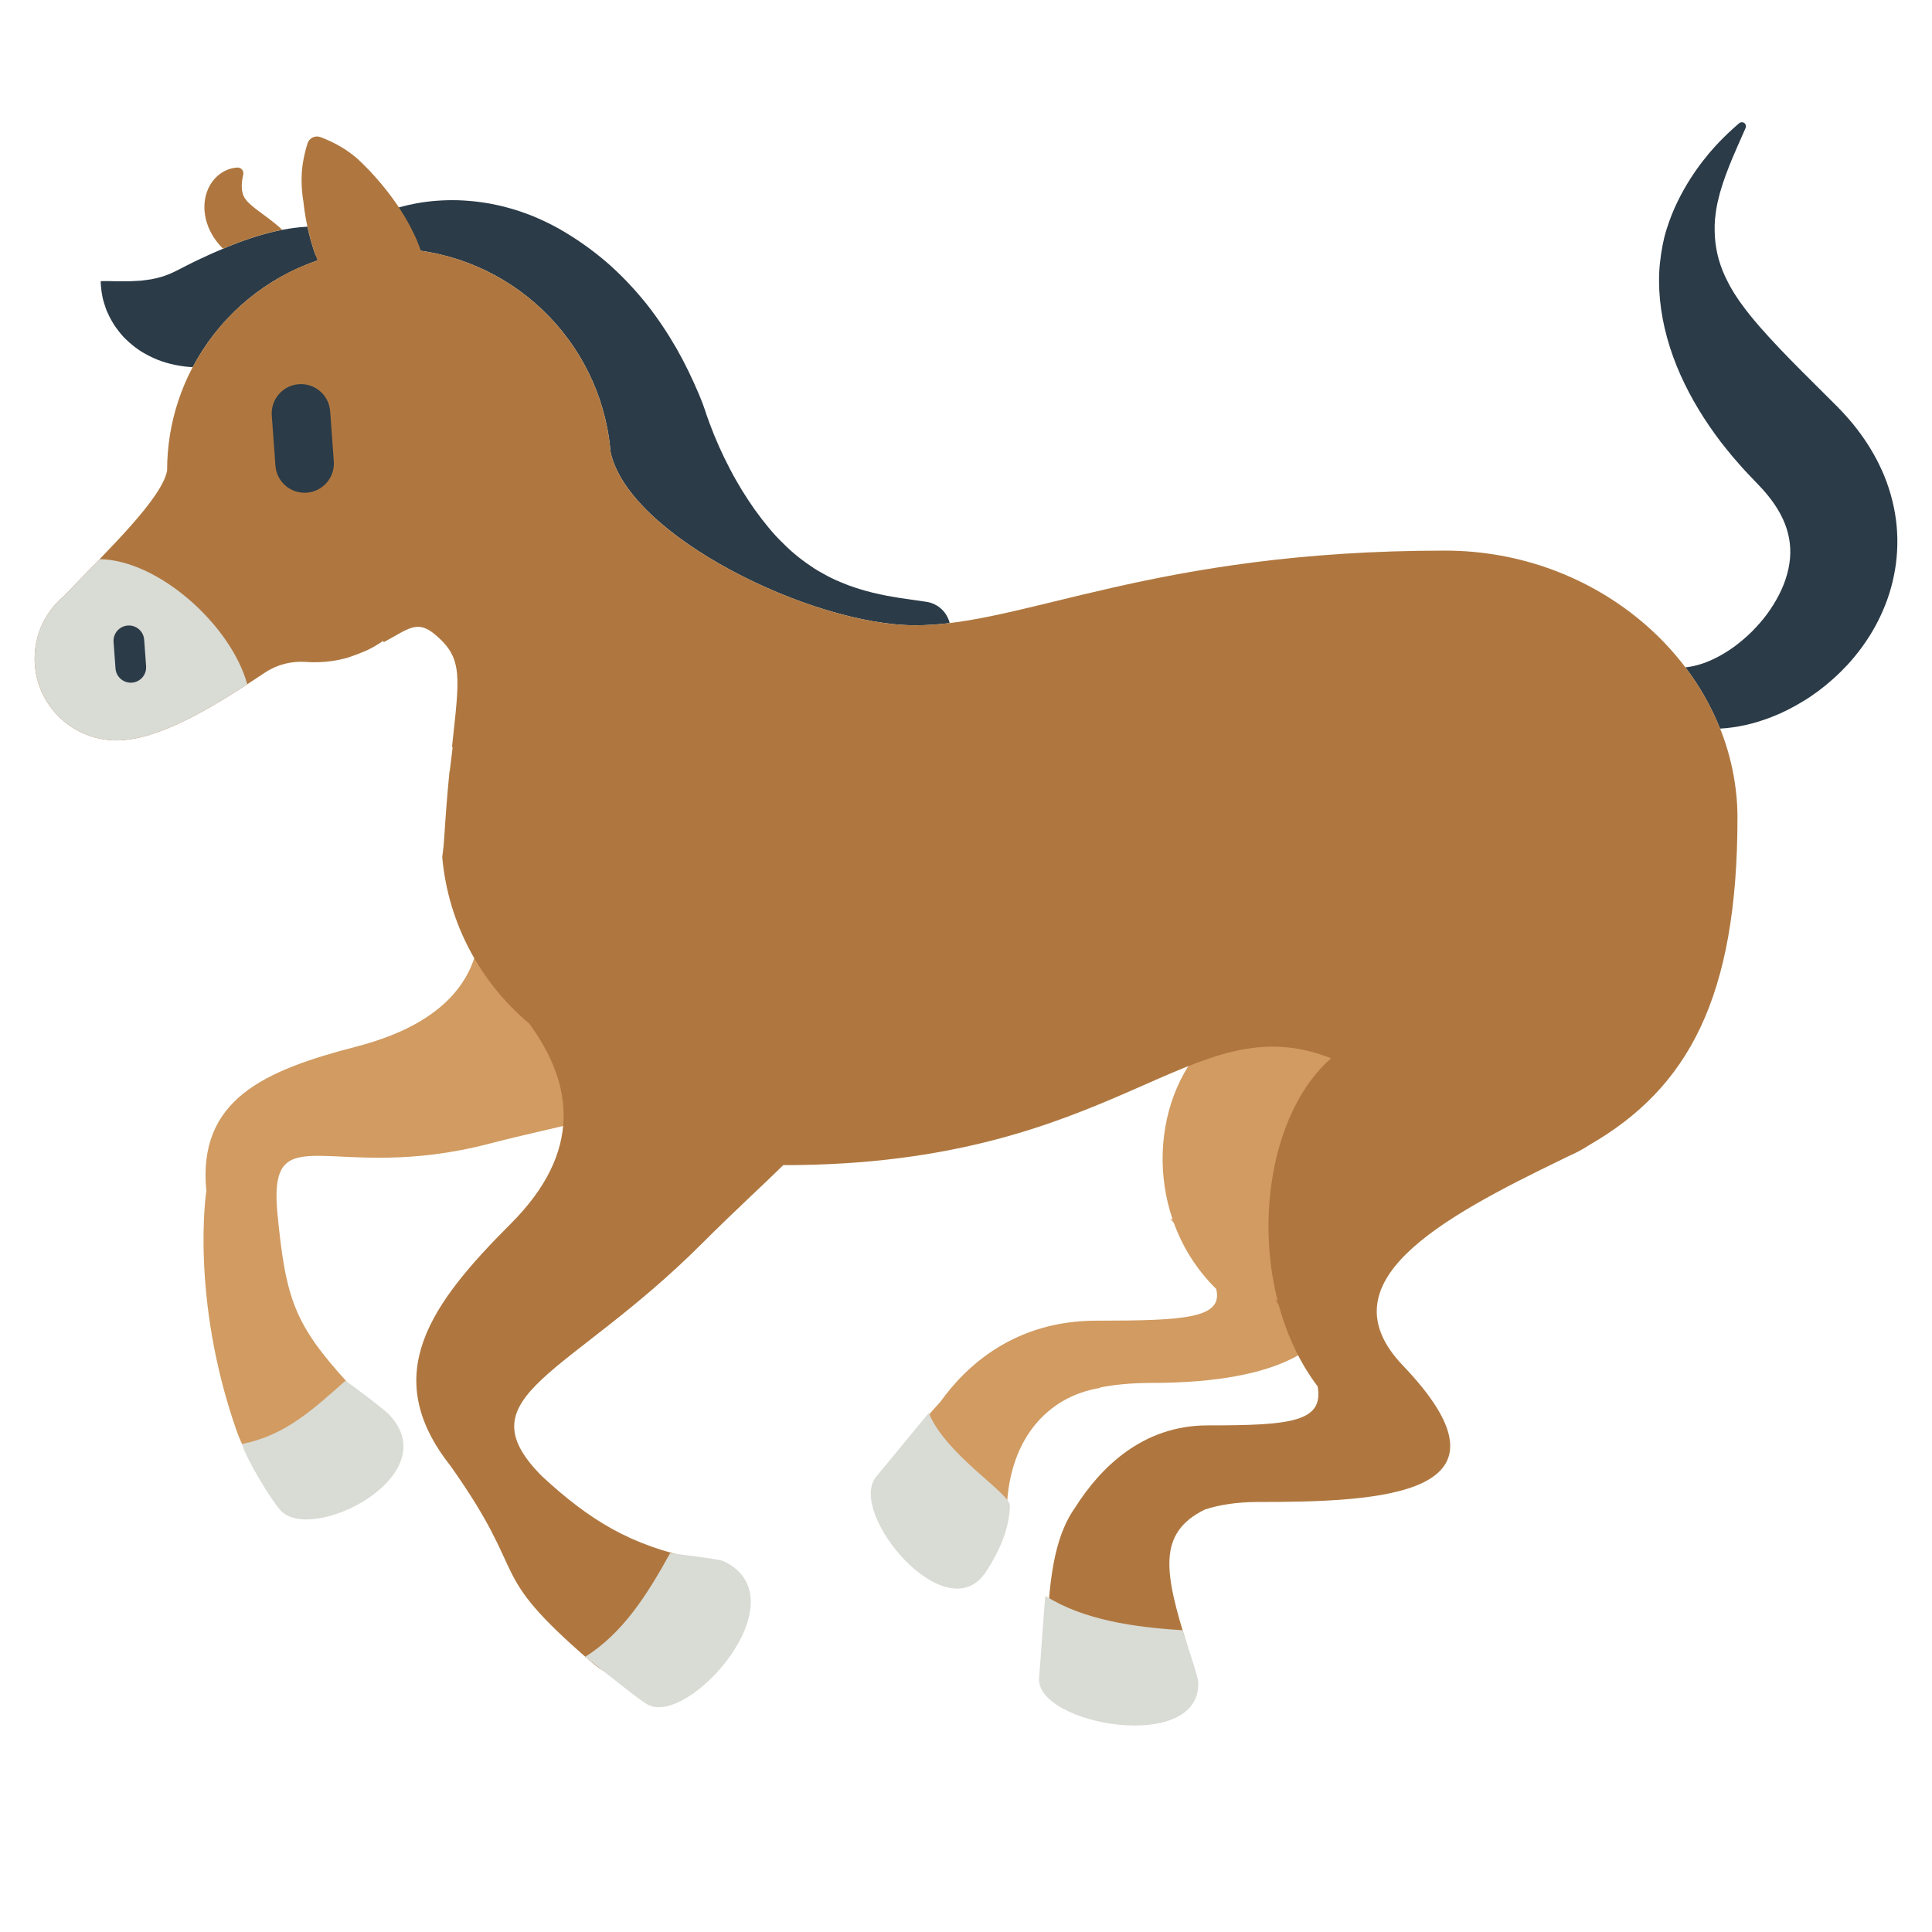
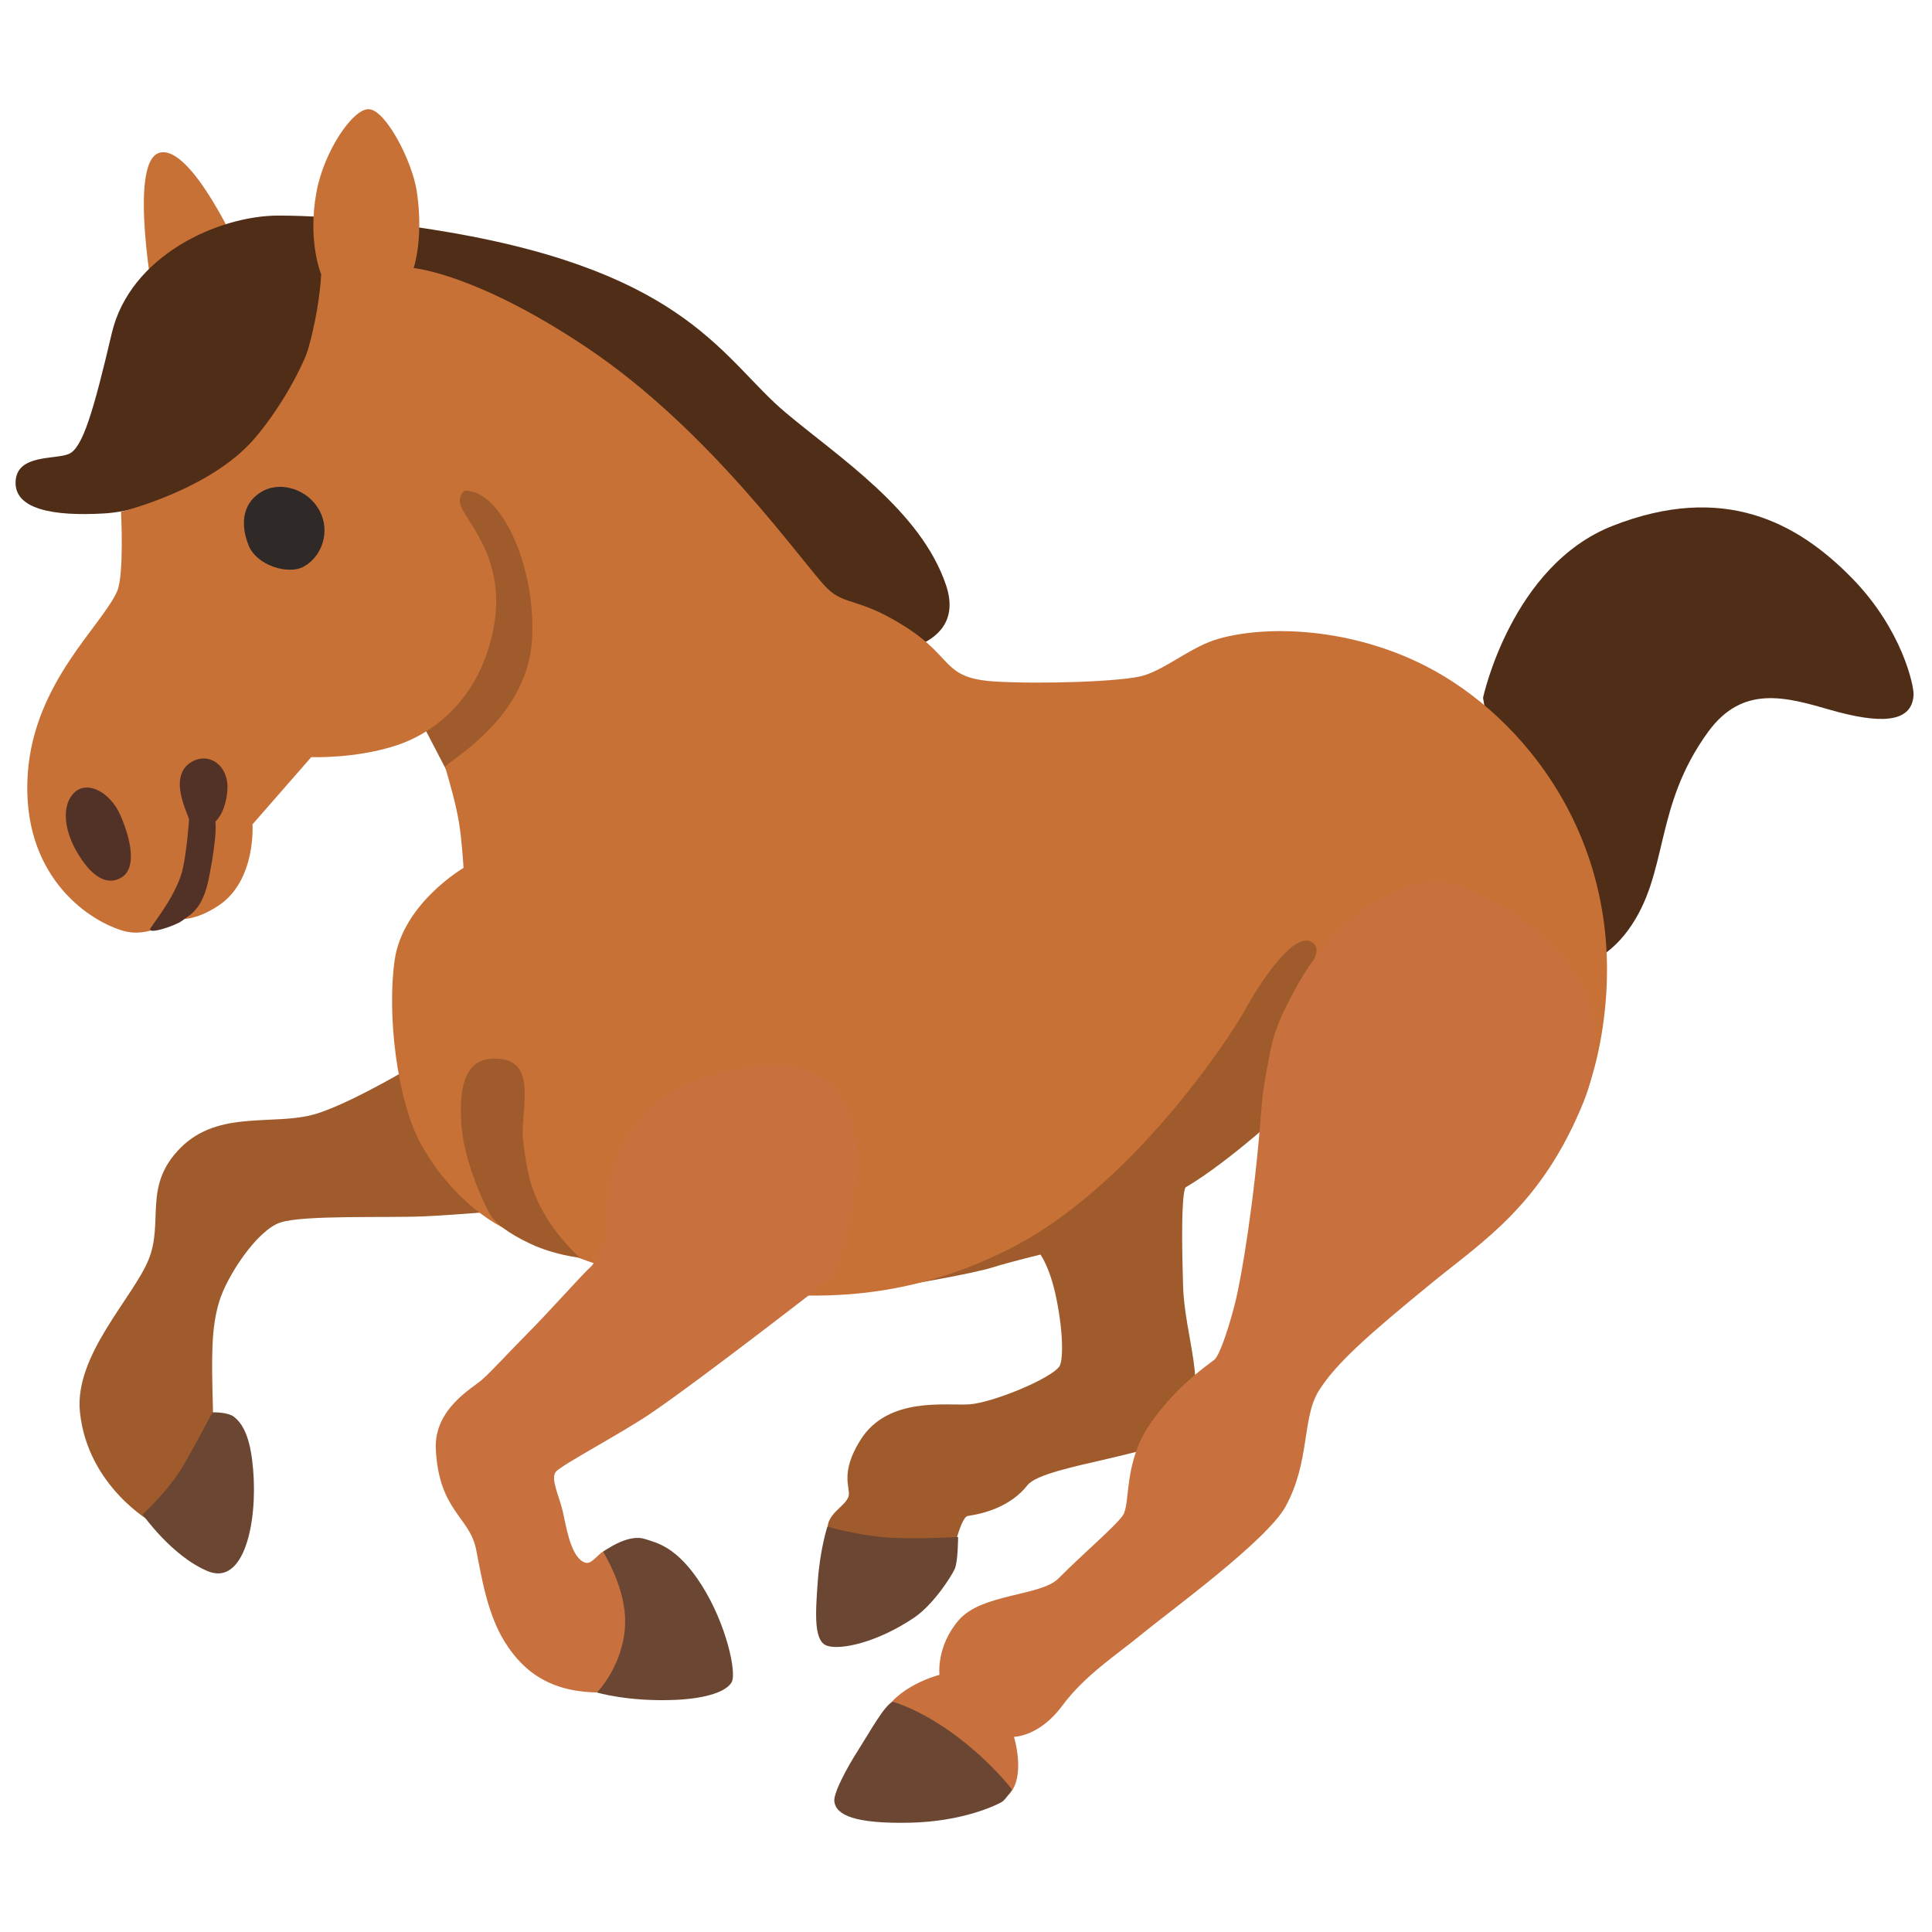
<svg xmlns="http://www.w3.org/2000/svg" width="525" height="525" viewBox="0 0 525 525" aria-hidden="true" role="img" class="iconify iconify--fxemoji" preserveAspectRatio="xMidYMid" version="1.1" id="svg7">
-   <defs id="defs7" />
-   <path fill="#d19b61" d="m 208.965,256.889 c -28.77,48.887 -33.902,42.987 -76.24,53.954 -42.338,10.967 -59.615,-8.386 -57.4,18.256 2.298,24.029 4.619,30.674 19.292,46.802 20.944,23.022 -17.926,48.626 -30.447,12.537 -12.521,-36.089 -8.11,-64.733 -8.11,-64.733 l 0.016,0.005 c -2.483,-25.003 15.881,-32.86 40.787,-39.312 27.828,-7.209 37.672,-23.241 31.999,-45.143 0.001,0 108.873,-31.253 80.103,17.634 z m 143.834,-13.849 c 20.458,15.239 36.064,19.007 -6.512,29.61 -25.46,6.341 -35.786,34.948 -27.619,58.775 l -0.673,-0.34 c 0.344,0.426 0.662,0.828 0.992,1.242 2.39,6.56 6.199,12.725 11.501,17.926 1.936,7.942 -8.209,8.625 -32.57,8.625 -22.162,0 -35.371,12.254 -42.409,22.091 -4.932,5.303 -10.455,12.231 -15.798,21.022 -10.796,17.763 33.905,36.083 33.848,9.863 -0.044,-20.273 10.872,-32.432 25.502,-34.714 l -0.237,-0.09 c 3.973,-0.784 8.597,-1.253 14.029,-1.253 36.37,0 49.328,-10.755 49.975,-21.197 0.714,-1.678 -1.058,-4.468 -7.04,-8.924 -24.174,-18.006 8.152,-16.274 47.699,-45.732 39.548,-29.458 49.03,-27.093 49.03,-81.125 0,-54.033 -99.718,24.221 -99.718,24.221 z" id="path1" />
-   <path fill="#2b3b47" d="m 258.065,169.313 c -3.2,0.386 -6.302,0.604 -9.347,0.604 -28.108,0 -77.916,-24.235 -82.814,-47.135 a 60.025,60.025 0 0 0 -0.394,-3.523 l -0.002,-0.068 -0.005,0.008 c -4.218,-29.216 -29.349,-51.666 -59.732,-51.666 a 60.144,60.144 0 0 0 -19.637,3.289 c -0.616,0.212 -1.223,0.443 -1.83,0.674 -0.29,0.111 -0.584,0.213 -0.872,0.328 -13.38,5.335 -24.4,15.315 -31.072,27.948 a 29.85,29.85 0 0 1 -2.085,-0.177 c -3.484,-0.408 -6.866,-1.379 -9.712,-2.866 -2.883,-1.406 -5.182,-3.307 -6.989,-5.17 -0.89,-0.952 -1.627,-1.941 -2.297,-2.878 -0.343,-0.463 -0.601,-0.968 -0.876,-1.429 a 18.538,18.538 0 0 1 -0.74,-1.376 c -0.457,-0.902 -0.816,-1.746 -1.075,-2.595 -0.272,-0.83 -0.515,-1.566 -0.679,-2.272 a 24.402,24.402 0 0 1 -0.485,-3.373 c -0.057,-0.796 -0.049,-1.238 -0.049,-1.238 l 1.258,-0.018 c 0.796,-0.002 1.917,0.016 3.216,0.066 1.363,-0.057 2.839,0.046 4.457,-0.071 0.819,-0.083 1.586,-0.032 2.42,-0.157 0.828,-0.134 1.621,-0.188 2.41,-0.331 1.584,-0.323 3.048,-0.669 4.363,-1.221 1.309,-0.472 2.47,-1.104 3.638,-1.696 1.153,-0.565 2.378,-1.256 3.773,-1.908 0.354,-0.198 0.69,-0.286 1.074,-0.504 0.372,-0.2 0.755,-0.365 1.14,-0.525 0.8,-0.415 1.605,-0.732 2.491,-1.154 0.858,-0.365 1.799,-0.803 2.735,-1.17 0.963,-0.448 1.938,-0.798 2.971,-1.229 a 86.443,86.443 0 0 1 6.48,-2.285 c 2.24,-0.686 4.615,-1.304 6.939,-1.749 2.308,-0.441 4.574,-0.734 6.795,-0.847 a 61.528,61.528 0 0 0 2.24,7.82 c 0.164,-0.155 0.314,-0.302 0.484,-0.459 l 2.192,-1.944 c 0.779,-0.634 1.595,-1.31 2.467,-1.951 a 52.789,52.789 0 0 1 5.849,-3.85 c 4.347,-2.487 9.676,-4.718 16.444,-5.968 3.383,-0.61 7.127,-0.935 11.238,-0.835 4.094,0.148 8.576,0.674 13.221,1.942 2.337,0.593 4.682,1.413 7.057,2.343 2.36,0.967 4.713,2.1 7.029,3.373 a 82.425,82.425 0 0 1 13.094,9.192 c 4.026,3.494 7.614,7.328 10.774,11.26 3.144,3.947 5.811,8.03 8.166,12.082 2.319,4.065 4.26,8.147 5.979,12.162 0.449,1.008 0.81,2.011 1.214,3.017 l 0.736,2.072 0.187,0.621 0.281,0.793 0.581,1.61 a 105.575,105.575 0 0 0 5.586,12.564 c 2.084,4.024 4.414,7.741 6.816,11.149 a 88.59,88.59 0 0 0 3.725,4.815 44.8,44.8 0 0 0 3.928,4.25 c 2.661,2.722 5.534,4.905 8.524,6.862 0.75,0.474 1.511,0.912 2.277,1.322 0.764,0.438 1.535,0.859 2.31,1.237 1.552,0.769 3.113,1.368 4.659,1.985 a 61.464,61.464 0 0 0 8.681,2.468 53.56,53.56 0 0 0 3.556,0.674 c 1.069,0.208 1.989,0.319 2.75,0.436 l 2.377,0.345 3.743,0.544 a 7.681,7.681 0 0 1 6.367,5.783 z m 256.872,-29.85 c -0.794,-4.583 -2.239,-9.055 -4.238,-13.105 -1.969,-4.074 -4.427,-7.763 -7.109,-11.063 a 70.28,70.28 0 0 0 -4.198,-4.666 200.425,200.425 0 0 0 -3.452,-3.445 l -6.249,-6.232 c -4.15,-4.151 -8.041,-8.213 -11.541,-12.197 -1.715,-1.998 -3.376,-3.984 -4.792,-5.981 -0.773,-0.993 -1.383,-1.995 -2.063,-3 -0.588,-1.007 -1.221,-2.018 -1.713,-3.035 -2.155,-4.052 -3.328,-8.259 -3.581,-12.453 -0.119,-2.09 -0.096,-4.175 0.206,-6.165 0.099,-1.003 0.31,-1.977 0.481,-2.937 0.213,-0.951 0.449,-1.879 0.686,-2.783 1.02,-3.602 2.284,-6.748 3.362,-9.357 1.103,-2.6 2.018,-4.675 2.646,-6.095 0.651,-1.406 0.97,-2.186 0.97,-2.186 l 0.01,-0.024 a 1.11,1.11 0 0 0 -1.733,-1.276 c 0,0 -0.654,0.539 -1.828,1.606 a 69.61,69.61 0 0 0 -4.891,4.881 c -2.012,2.221 -4.309,5.083 -6.647,8.735 -2.299,3.662 -4.699,8.149 -6.408,13.702 -0.884,2.768 -1.42,5.808 -1.773,9.015 -0.358,3.216 -0.328,6.595 -0.003,10.021 0.654,6.877 2.635,13.844 5.529,20.356 2.899,6.514 6.678,12.629 10.952,18.254 1.092,1.381 2.173,2.758 3.329,4.129 l 1.788,2.049 0.903,1.021 0.456,0.507 0.418,0.448 c 1.117,1.209 2.232,2.348 3.4,3.577 0.848,0.87 1.643,1.752 2.37,2.643 2.932,3.567 4.821,7.134 5.664,10.615 0.873,3.477 0.813,7.108 -0.239,10.931 -1.012,3.81 -3.057,7.63 -5.546,11.02 -1.259,1.687 -2.651,3.249 -4.084,4.689 -1.443,1.43 -2.959,2.693 -4.457,3.839 -3.028,2.246 -6.06,3.814 -8.754,4.757 -1.765,0.606 -3.369,0.94 -4.818,1.094 a 71.329,71.329 0 0 1 9.421,16.641 c 4.509,-0.256 9.302,-1.293 14.076,-3.182 2.872,-1.109 5.722,-2.554 8.537,-4.28 2.832,-1.708 5.582,-3.764 8.217,-6.151 1.332,-1.178 2.61,-2.465 3.877,-3.811 a 58.097,58.097 0 0 0 3.595,-4.367 c 2.289,-3.093 4.362,-6.559 6.004,-10.419 1.668,-3.837 2.873,-8.091 3.479,-12.56 0.576,-4.471 0.537,-9.174 -0.259,-13.76 z" id="path2" />
-   <path fill="#af773f" d="m 472.141,222.153 c 0,-1.248 -0.037,-2.435 -0.102,-3.575 l -0.008,-0.126 a 51.095,51.095 0 0 0 -0.233,-2.73 c -3.654,-36.126 -37.675,-66.099 -79.125,-66.099 -79.494,0 -114.374,20.293 -143.957,20.293 -28.108,0 -77.916,-24.235 -82.814,-47.135 a 60.025,60.025 0 0 0 -0.394,-3.523 l -0.002,-0.068 -0.005,0.008 c -3.813,-26.41 -24.716,-47.287 -51.138,-51.055 -4.305,-12.572 -14.659,-22.659 -17.194,-24.971 -0.123,-0.097 -0.232,-0.198 -0.352,-0.308 -0.076,-0.056 -0.268,-0.233 -0.268,-0.233 l -0.032,-0.002 c -3.314,-2.794 -7.038,-4.481 -9.456,-5.377 -1.449,-0.537 -3.044,0.265 -3.506,1.74 -0.572,1.822 -1.244,4.431 -1.486,7.216 l -0.014,0.004 c 0.002,0.044 0.013,0.074 -10e-4,0.099 a 35.141,35.141 0 0 0 0.392,8.498 c 0.659,6.234 2.122,11.558 3.821,15.961 -23.764,8.112 -40.862,30.615 -40.862,57.126 -1.417,7.589 -16.014,21.543 -28.04,34.065 l 0.005,10e-4 c -4.862,4.074 -7.958,10.186 -7.958,17.026 0,11.612 8.915,21.128 20.271,22.112 0.593,0.064 1.238,0.098 1.939,0.098 0.74,0 1.495,-0.042 2.259,-0.114 l 0.049,-0.006 c 11.514,-1.099 25.624,-10.008 38.095,-18.32 3.286,-2.19 7.206,-3.168 11.146,-2.883 2.252,0.162 4.568,0.096 6.927,-0.231 a 32.074,32.074 0 0 0 4.604,-1 60.924,60.924 0 0 0 4.923,-1.881 32.839,32.839 0 0 0 4.539,-2.635 c 0.021,0.134 0.05,0.264 0.072,0.398 6.854,-3.662 9.114,-6.224 14.08,-2.026 7.598,6.424 6.555,11.339 4.509,30.464 0.059,0.031 0.115,0.068 0.174,0.099 -0.222,1.971 -0.487,4.056 -0.759,6.291 -0.04,0.147 -0.074,0.297 -0.113,0.444 a 495.273,495.273 0 0 0 -1.406,17.729 62.797,62.797 0 0 1 -0.55,5.363 c 1.61,18.145 10.468,34.195 23.649,45.268 11.945,16.346 14.579,34.768 -4.983,54.33 -21.867,21.867 -35.928,41.133 -16.467,65.783 22.164,31.231 9.022,27.99 37.897,52.999 27.535,23.848 60.972,-21.283 29.179,-27.633 -18.032,-3.602 -29.243,-10.546 -42.176,-22.491 -21.898,-22.041 7.342,-27.087 43.517,-63.262 8.927,-8.927 16.18,-15.478 22.047,-21.277 0.06,0 0.12,0.009 0.181,0.009 91.519,0 110.266,-44.17 148.677,-29.049 -15.259,13.468 -20.675,41.729 -14.483,65.981 l -0.617,-0.419 c 0.315,0.525 0.607,1.019 0.91,1.528 2.191,8.072 5.682,15.659 10.542,22.06 1.775,9.773 -7.525,10.614 -29.855,10.614 -17.656,0 -29.106,11.393 -36.039,22.322 -4.582,6.513 -7.197,16.079 -7.597,35.316 -0.615,29.6 45.736,27.081 38.005,2.026 -5.965,-19.332 -8.362,-30.332 4.868,-36.803 3.923,-1.268 8.666,-2.043 14.454,-2.043 33.339,0 73.133,-1.721 39.356,-37.067 -21.65,-22.656 9.891,-39.93 43.723,-56.278 0.401,-0.194 0.788,-0.396 1.184,-0.592 a 37.024,37.024 0 0 0 5.771,-3.088 c 26.717,-15.396 40.227,-39.927 40.227,-88.971 z" id="path3" />
-   <path fill="#d9dbd5" d="m 267.962,427.053 c -10.692,16.608 -38.054,-16.079 -29.807,-25.856 2.726,-3.231 12.05,-14.659 14.234,-17.233 4.658,11.365 22.022,21.811 22.022,25.1 0,8.497 -5.668,16.776 -6.449,17.989 z M 27.079,151.948 c -3.226,3.343 -6.558,6.727 -9.714,10.014 l 0.005,0.001 c -4.862,4.074 -7.958,10.186 -7.958,17.026 0,11.612 8.915,21.128 20.271,22.112 0.593,0.064 1.238,0.098 1.939,0.098 0.74,0 1.495,-0.043 2.259,-0.114 l 0.049,-0.006 c 10.048,-0.959 22.072,-7.869 33.26,-15.137 -4.441,-16.083 -24.157,-33.793 -40.111,-33.994 z M 182.107,422.043 c -6.253,11.321 -12.828,21.767 -23.24,28.282 2.907,1.717 13.366,10.661 17.012,12.801 11.031,6.473 42.276,-28.641 20.739,-38.896 -1.303,-0.62 -13.176,-1.977 -14.511,-2.187 z m -88.253,-46.83 c -9.097,8.087 -16.547,14.892 -28.093,17.178 1.174,4.067 7.579,14.683 10.331,17.889 8.328,9.7 46.169,-9.536 29.213,-26.315 -1.026,-1.016 -10.276,-8.098 -11.451,-8.752 z m 227.488,67.775 c -12.911,-0.773 -26.937,-2.749 -37.298,-9.345 -0.299,3.363 -1.322,18.076 -1.684,22.288 -1.096,12.743 44.101,20.83 43.253,1.096 -0.063,-1.441 -3.886,-12.743 -4.271,-14.039 z" id="path4" />
-   <path fill="#2b3b47" d="m 81.208,104.403 a 7.952,7.952 0 0 1 8.507,7.354 l 0.997,13.713 a 7.952,7.952 0 0 1 -15.861,1.153 l -0.997,-13.713 a 7.951,7.951 0 0 1 7.354,-8.507 z m -46.49,65.581 a 4.168,4.168 0 0 0 -3.855,4.459 l 0.523,7.189 a 4.168,4.168 0 1 0 8.314,-0.604 l -0.523,-7.189 a 4.168,4.168 0 0 0 -4.459,-3.855 z" id="path5" />
-   <path fill="#af773f" d="m 76.146,75.313 1.52,0.581 a 3.922,3.922 0 0 0 5.302,-3.875 60.195,60.195 0 0 0 -6.822,3.294 z" id="path6" />
-   <path fill="#af773f" d="m 56.286,60.741 c 0.414,1.349 1.052,2.514 1.679,3.575 0.689,1.038 1.382,1.966 2.148,2.739 0.167,0.19 0.339,0.363 0.515,0.531 0.873,-0.39 1.757,-0.72 2.69,-1.109 a 86.443,86.443 0 0 1 6.48,-2.285 c 2.23,-0.683 4.594,-1.298 6.908,-1.743 -0.118,-0.109 -0.232,-0.22 -0.351,-0.329 -0.698,-0.621 -1.417,-1.258 -2.142,-1.802 -0.726,-0.559 -1.425,-1.112 -2.113,-1.606 a 75.63,75.63 0 0 1 -1.932,-1.444 27.298,27.298 0 0 1 -1.645,-1.294 c -0.469,-0.417 -0.945,-0.806 -1.293,-1.215 -0.353,-0.412 -0.712,-0.847 -0.947,-1.345 -0.268,-0.496 -0.404,-1.048 -0.502,-1.612 -0.06,-0.558 -0.102,-1.137 -0.077,-1.671 0.002,-0.538 0.103,-1.014 0.146,-1.427 l 0.259,-1.312 a 1.562,1.562 0 0 0 -1.672,-1.859 l -0.555,0.049 c 0,0 -0.184,0.016 -0.5,0.084 -0.304,0.078 -0.799,0.164 -1.355,0.369 -0.545,0.229 -1.219,0.508 -1.909,0.99 -0.352,0.239 -0.705,0.507 -1.073,0.83 -0.355,0.335 -0.709,0.704 -1.069,1.127 -0.675,0.869 -1.341,1.945 -1.775,3.244 -0.456,1.286 -0.687,2.767 -0.656,4.246 -0.015,0.753 0.094,1.473 0.213,2.2 0.12,0.703 0.287,1.43 0.528,2.069 z" id="path7" />
+   <defs id="defs7">
+     <linearGradient id="IconifyId17ecdb2904d178eab9182" gradientUnits="userSpaceOnUse" x1="23.86" y1="70.782" x2="19.916" y2="102.334" gradientTransform="matrix(4.18277,0,0,4.18277,-8.937622,-8.675865)">
+       <stop offset="0.306" stop-color="#b3875d" id="stop3" style="stop-color:#784421;stop-opacity:1;" />
+       <stop offset=".567" stop-color="#a87c5b" id="stop4" />
+       <stop offset=".926" stop-color="#916656" id="stop5" />
+     </linearGradient>
+     <linearGradient id="IconifyId17ecdb2904d178eab9183" gradientUnits="userSpaceOnUse" x1="76.399" y1="58.587" x2="72.263" y2="104.09" gradientTransform="matrix(4.18277,0,0,4.18277,-8.937622,-8.675865)">
+       <stop offset="0.476" stop-color="#b3875d" id="stop6" style="stop-color:#784421;stop-opacity:1;" />
+       <stop offset=".735" stop-color="#a4785a" id="stop7" />
+       <stop offset=".985" stop-color="#916656" id="stop8" />
+     </linearGradient>
+     <linearGradient id="IconifyId17ecdb2904d178eab9184" gradientUnits="userSpaceOnUse" x1="41.299" y1="112.112" x2="45.998" y2="70.491" gradientTransform="matrix(4.18277,0,0,4.18277,-8.937622,-8.675865)">
+       <stop offset="0" stop-color="#865b52" id="stop10" />
+       <stop offset="0.545" stop-color="#feaf5f" id="stop11" style="stop-color:#c8713f;stop-opacity:1;" />
+     </linearGradient>
+     <linearGradient id="IconifyId17ecdb2904d178eab9185" gradientUnits="userSpaceOnUse" x1="62.057" y1="118.415" x2="96.687" y2="68.959" gradientTransform="matrix(4.18277,0,0,4.18277,-8.937622,-8.675865)">
+       <stop offset="0" stop-color="#865b52" id="stop12" />
+       <stop offset="0.56" stop-color="#feaf5f" id="stop15" style="stop-color:#c8713f;stop-opacity:1;" />
+     </linearGradient>
+     <radialGradient id="IconifyId17ecdb2904d178eab9186" cx="-0.117" cy="70.576" r="51.661" gradientUnits="userSpaceOnUse" gradientTransform="matrix(4.18277,0,0,4.18277,-8.937622,-8.675865)">
+       <stop offset=".226" stop-color="#865b52" id="stop16" />
+       <stop offset=".285" stop-color="#895d52" id="stop17" />
+       <stop offset=".336" stop-color="#946554" id="stop18" />
+       <stop offset=".385" stop-color="#a67255" id="stop19" />
+       <stop offset=".432" stop-color="#c08358" id="stop20" />
+       <stop offset=".477" stop-color="#e09a5c" id="stop21" />
+       <stop offset=".512" stop-color="#feaf5f" id="stop22" />
+     </radialGradient>
+   </defs>
+   <g id="g1">
+     <path d="m 65.307,68.915 c 0,0 -13.301,-29.907 -22.001,-27.397 -8.7,2.51 -1.255,41.953 -1.255,41.953 z" fill="#feaf5f" id="path1" style="stroke-width:4.183;fill:#c87137" />
+     <path d="m 415.463,262.684 c 0,0 15.769,5.396 26.979,-9.955 11.21,-15.351 6.692,-33.169 21.709,-53.832 9.453,-12.967 21.207,-9.453 33.42,-5.94 12.506,3.555 22.001,3.932 22.42,-4.141 0.125,-2.426 -3.053,-17.651 -16.606,-31.58 -14.932,-15.351 -35.093,-26.142 -65.168,-14.347 -27.523,10.792 -35.219,46.722 -35.219,46.722 z" fill="#865b52" id="path2" style="fill:#502d16;fill-opacity:1;stroke-width:4.183" />
+     <path d="m 235.587,178.127 c 0,0 27.957,0.003 21.474,-19.154 C 250.201,138.686 228.028,124.338 213.442,112.086 196.657,97.988 187.181,74.328 122.15,63.142 110.427,61.126 91.825,58.583 75.638,58.583 c -16.187,0 -40.28,10.792 -45.258,31.956 -4.977,21.165 -7.905,31.162 -11.628,32.793 -3.723,1.631 -14.138,0 -14.514,7.487 -0.376,7.487 9.955,9.537 24.093,8.7 14.138,-0.837 34.048,-10.792 42.371,-21.165 8.324,-10.373 15.351,-26.142 15.351,-26.142 z" fill="#865b52" id="path3" style="fill:#502d16;fill-opacity:1;stroke-width:4.183" />
+     <path d="m 118.888,285.707 c 0,0 -22.001,13.719 -33.211,17.024 -11.21,3.304 -26.142,-1.255 -36.557,9.118 -10.373,10.373 -4.559,19.952 -8.7,30.325 -4.141,10.373 -20.286,26.059 -18.697,41.535 2.091,20.328 19.743,30.116 19.743,30.116 0,0 16.815,-15.978 16.396,-30.952 -0.418,-14.974 -0.418,-22.001 1.673,-29.07 2.091,-7.069 10.373,-19.534 16.606,-21.583 6.232,-2.091 28.652,-1.255 38.607,-1.673 9.955,-0.418 28.652,-2.091 28.652,-2.091 z" fill="url(#IconifyId17ecdb2904d178eab9182)" id="path5" style="fill:#a05b2c;stroke-width:4.183;fill-opacity:1" />
+     <path d="m 355.172,240.45 -102.143,88.842 -5.312,19.617 c 0,0 16.522,-2.802 21.918,-4.476 5.396,-1.673 13.092,-3.514 13.092,-3.514 0,0 2.635,3.472 4.35,12.046 2.091,10.373 1.673,17.024 0.837,18.279 -2.301,3.43 -18.279,9.955 -24.511,10.373 -6.232,0.418 -22.001,-2.217 -29.489,9.537 -5.814,9.118 -2.761,13.176 -3.304,15.351 -0.837,3.304 -7.696,5.187 -5.187,11.419 2.51,6.232 33.839,2.719 33.839,2.719 0,0 1.966,-8.449 3.723,-8.7 4.35,-0.627 11.628,-2.51 16.187,-8.324 4.559,-5.814 39.862,-8.324 43.584,-15.769 5.396,-10.792 -0.837,-24.929 -1.255,-38.189 -0.418,-13.259 -0.418,-24.72 0.627,-26.979 12.046,-7.069 28.025,-22.001 28.025,-22.001 l 28.652,-50.235 z" fill="url(#IconifyId17ecdb2904d178eab9183)" id="path8" style="fill:#a05b2c;stroke-width:4.183;fill-opacity:1" />
+     <path fill="#b3875d" d="m 112.237,191.846 11.544,22.21 56.175,-44.63 -51.532,-44.421 -22.42,37.77 z" id="path9" style="stroke-width:4.183;fill:#a05b2c;fill-opacity:1" />
+     <path d="m 120.979,208.452 c 1.255,4.35 2.886,9.955 3.723,14.932 0.837,4.978 1.255,12.465 1.255,12.465 0,0 -16.396,9.537 -18.697,24.929 -2.133,14.431 0.502,38.105 7.153,50.151 6.651,12.046 17.149,21.499 28.025,25.222 11.795,4.057 26.1,11.921 53.581,14.347 19.115,1.673 45.676,5.396 78.469,-11.21 32.793,-16.606 59.479,-56.886 64.038,-65.209 4.559,-8.324 13.719,-21.583 18.279,-17.86 4.559,3.723 -8.324,12.465 -11.628,29.489 -3.304,17.024 1.088,37.519 25.348,44.839 25.766,7.78 59.061,-4.978 65.293,-53.581 6.232,-48.604 -22.127,-82.526 -48.269,-95.911 -20.328,-10.415 -42.832,-11.293 -56.384,-7.487 -7.362,2.091 -13.803,7.905 -20.245,9.955 -5.27,1.715 -28.234,2.426 -40.489,1.673 -14.347,-0.878 -11.126,-6.274 -23.967,-14.598 -12.883,-8.324 -16.815,-5.898 -21.709,-10.75 C 218.438,153.616 193.467,117.1 159.126,94.22 129.219,74.268 112.405,72.846 112.405,72.846 c 0,0 2.802,-8.115 0.837,-20.956 -1.255,-8.115 -8.324,-21.792 -12.883,-22.211 -4.35,-0.418 -12.297,11.377 -14.347,22.42 -2.51,13.51 1.255,22.42 1.255,22.42 0,0 -0.92,27.397 -16.522,46.094 -15.602,18.697 49.817,9.328 58.852,13.385 9.035,4.057 16.145,23.34 14.932,40.196 -1.464,21.792 -23.884,33.169 -23.549,34.257 z" fill="#feaf5f" id="path10" style="stroke-width:4.183;fill:#c87137" />
+     <path d="m 165.191,334.604 c 0,0 -3.095,8.407 -4.685,9.662 -1.548,1.255 -11.837,12.757 -16.522,17.442 -4.685,4.685 -10.582,11.126 -13.092,13.301 -2.51,2.175 -13.008,7.905 -12.465,18.781 0.837,16.731 9.118,18.362 10.917,27.104 1.464,7.236 2.928,17.358 7.78,25.222 5.605,9.035 13.51,13.803 25.975,13.803 12.465,0 19.826,-25.013 19.826,-25.013 0,0 -10.917,-15.56 -15.895,-14.64 -4.977,0.92 -5.814,5.814 -8.7,4.057 -3.388,-2.05 -4.476,-9.537 -5.396,-13.594 -0.92,-4.057 -3.43,-8.909 -1.882,-10.792 1.548,-1.882 17.4,-10.206 25.64,-15.769 13.803,-9.328 49.817,-37.394 49.817,-37.394 0,0 24.971,-64.624 -24.595,-56.677 -42.622,6.818 -36.725,44.505 -36.725,44.505 z" fill="url(#IconifyId17ecdb2904d178eab9184)" id="path11" style="fill:#c8713f;stroke-width:4.183;fill-opacity:1" />
+     <path d="m 392.148,239.613 c -12.214,-2.05 -45.885,15.895 -49.399,62.072 -1.882,24.72 -5.312,44.756 -6.86,51.281 -1.548,6.525 -4.35,15.267 -5.898,16.522 -1.548,1.255 -10.457,7.194 -17.526,17.526 -7.278,10.582 -5.187,21.709 -7.362,24.804 -2.175,3.095 -10.499,10.08 -17.526,17.149 -4.768,4.768 -20.747,4.057 -26.979,11.21 -6.232,7.153 -5.312,14.932 -5.312,14.932 0,0 -12.046,3.095 -15.476,11.21 -3.43,8.115 4.559,18.362 11.419,19.324 6.86,0.962 21.625,3.388 23.047,1.882 4.559,-4.977 1.255,-15.56 1.255,-15.56 0,0 6.86,0 13.092,-8.407 6.232,-8.407 14.64,-13.719 21.792,-19.617 7.153,-5.898 33.839,-25.264 38.942,-34.592 6.734,-12.339 4.35,-23.967 9.035,-31.454 4.685,-7.487 13.803,-15.476 30.953,-29.489 13.719,-11.21 29.656,-21.081 40.907,-48.813 16.062,-39.862 -30.618,-58.726 -38.105,-59.981 z" fill="url(#IconifyId17ecdb2904d178eab9185)" id="path15" style="fill:#c8713f;stroke-width:4.183;fill-opacity:1" />
+     <path d="m 133.109,130.903 c -4.978,1.882 -8.407,1.548 -8.115,5.605 0.293,4.057 12.465,14.012 9.328,33.002 -3.137,18.99 -15.267,29.279 -26.477,33.002 -11.21,3.723 -23.256,3.221 -23.256,3.221 l -15.978,18.279 c 0,0 1.046,15.142 -9.118,22.001 -7.529,5.061 -12.046,3.514 -12.046,3.514 0,0 -6.692,5.73 -14.347,3.304 C 23.144,249.736 5.702,237.271 7.542,210.25 9.257,185.405 27.703,170.054 31.844,160.643 c 1.924,-4.434 1.046,-21.583 1.046,-21.583 0,0 24.093,-5.814 36.139,-19.743 8.575,-9.913 15.978,-24.511 16.396,-30.534 0.418,-6.023 70.814,21.165 70.814,21.165 z" fill="url(#IconifyId17ecdb2904d178eab9186)" id="path22" style="fill:#c87137;stroke-width:4.183" />
+     <path d="m 86.806,138.725 c 3.095,5.73 0.669,12.548 -4.308,15.267 -4.099,2.259 -12.757,-0.251 -14.974,-5.856 -2.593,-6.609 -1.088,-12.005 3.932,-14.723 5.019,-2.677 12.256,-0.418 15.351,5.312 z" fill="#2f2927" id="path23" style="stroke-width:4.183" />
+     <path d="m 20.258,215.311 c -3.43,3.263 -3.095,9.746 0.627,16.187 3.723,6.441 8.115,9.537 12.256,6.86 4.141,-2.677 2.301,-10.582 -0.418,-16.815 -2.719,-6.232 -8.909,-9.537 -12.465,-6.232 z" fill="#523226" id="path24" style="stroke-width:4.183" />
+     <path d="m 51.378,222.799 c 0,-1.255 -6.232,-12.005 0.92,-15.895 4.727,-2.551 9.955,1.255 9.495,7.78 -0.46,6.274 -3.263,8.575 -3.263,8.575 0,0 0.627,3.263 -1.715,15.1 -1.757,8.993 -5.145,10.122 -7.32,11.837 -1.631,1.297 -9.83,4.057 -8.575,2.008 1.255,-2.008 7.487,-9.662 8.867,-16.647 1.046,-5.187 1.589,-12.757 1.589,-12.757 z" fill="#523226" id="path25" style="stroke-width:4.183" />
+     <path d="m 57.736,383.793 c 0,0 -4.894,9.202 -7.78,14.221 -4.057,7.027 -11.21,13.51 -11.21,13.51 0,0 7.947,11.377 17.735,15.434 9.83,4.057 13.552,-13.218 12.297,-27.732 -0.627,-7.32 -2.175,-11.837 -5.145,-14.18 -1.799,-1.422 -5.898,-1.255 -5.898,-1.255 z" fill="#6b4733" id="path26" style="stroke-width:4.183" />
+     <path d="m 163.936,421.689 c 3.095,5.396 6.358,12.967 5.898,20.328 -0.627,10.75 -7.613,17.902 -7.613,17.902 0,0 8.449,2.551 21.248,2.008 8.7,-0.376 13.97,-2.342 15.351,-4.81 1.422,-2.51 -1.422,-15.727 -8.115,-26.31 -6.692,-10.582 -12.297,-11.586 -15.56,-12.632 -4.768,-1.464 -11.21,3.514 -11.21,3.514 z" fill="#6b4733" id="path27" style="stroke-width:4.183" />
+     <path d="m 243.534,417.925 c -9.328,-0.293 -18.697,-3.095 -18.697,-3.095 0,0 -2.008,6.065 -2.635,15.1 -0.627,8.7 -1.088,16.02 2.51,17.275 3.597,1.255 13.552,-0.795 23.674,-7.613 5.27,-3.555 10.122,-11.21 11.043,-13.218 0.92,-2.008 0.92,-8.7 0.92,-8.7 0,0 -9.328,0.502 -16.815,0.251 z" fill="#6b4733" id="path28" style="stroke-width:4.183" />
+     <path d="m 242.572,462.429 c -2.342,1.088 -6.232,8.24 -9.328,13.092 -3.095,4.81 -6.818,11.754 -6.525,14.012 0.46,3.723 5.605,6.065 20.412,5.772 14.807,-0.293 23.967,-4.977 25.055,-5.605 1.088,-0.627 2.802,-3.43 2.802,-3.43 0,0 -5.438,-7.32 -15.267,-14.64 -9.83,-7.32 -17.149,-9.202 -17.149,-9.202 z" fill="#6b4733" id="path29" style="stroke-width:4.183" />
+     <path d="m 157.495,341.757 c 0,0 -5.187,-4.894 -8.198,-9.662 -4.35,-6.86 -5.898,-11.544 -7.153,-22.127 -0.878,-7.362 4.057,-21.123 -6.065,-22.211 -7.613,-0.837 -11.544,3.639 -10.75,17.233 0.627,11.168 7.153,24.302 8.407,25.85 1.255,1.548 3.806,4.057 10.415,7.153 6.609,3.095 13.343,3.764 13.343,3.764 z" fill="#b3875d" id="path30" style="stroke-width:4.183;fill:#a05b2c;fill-opacity:1" />
+   </g>
</svg>
